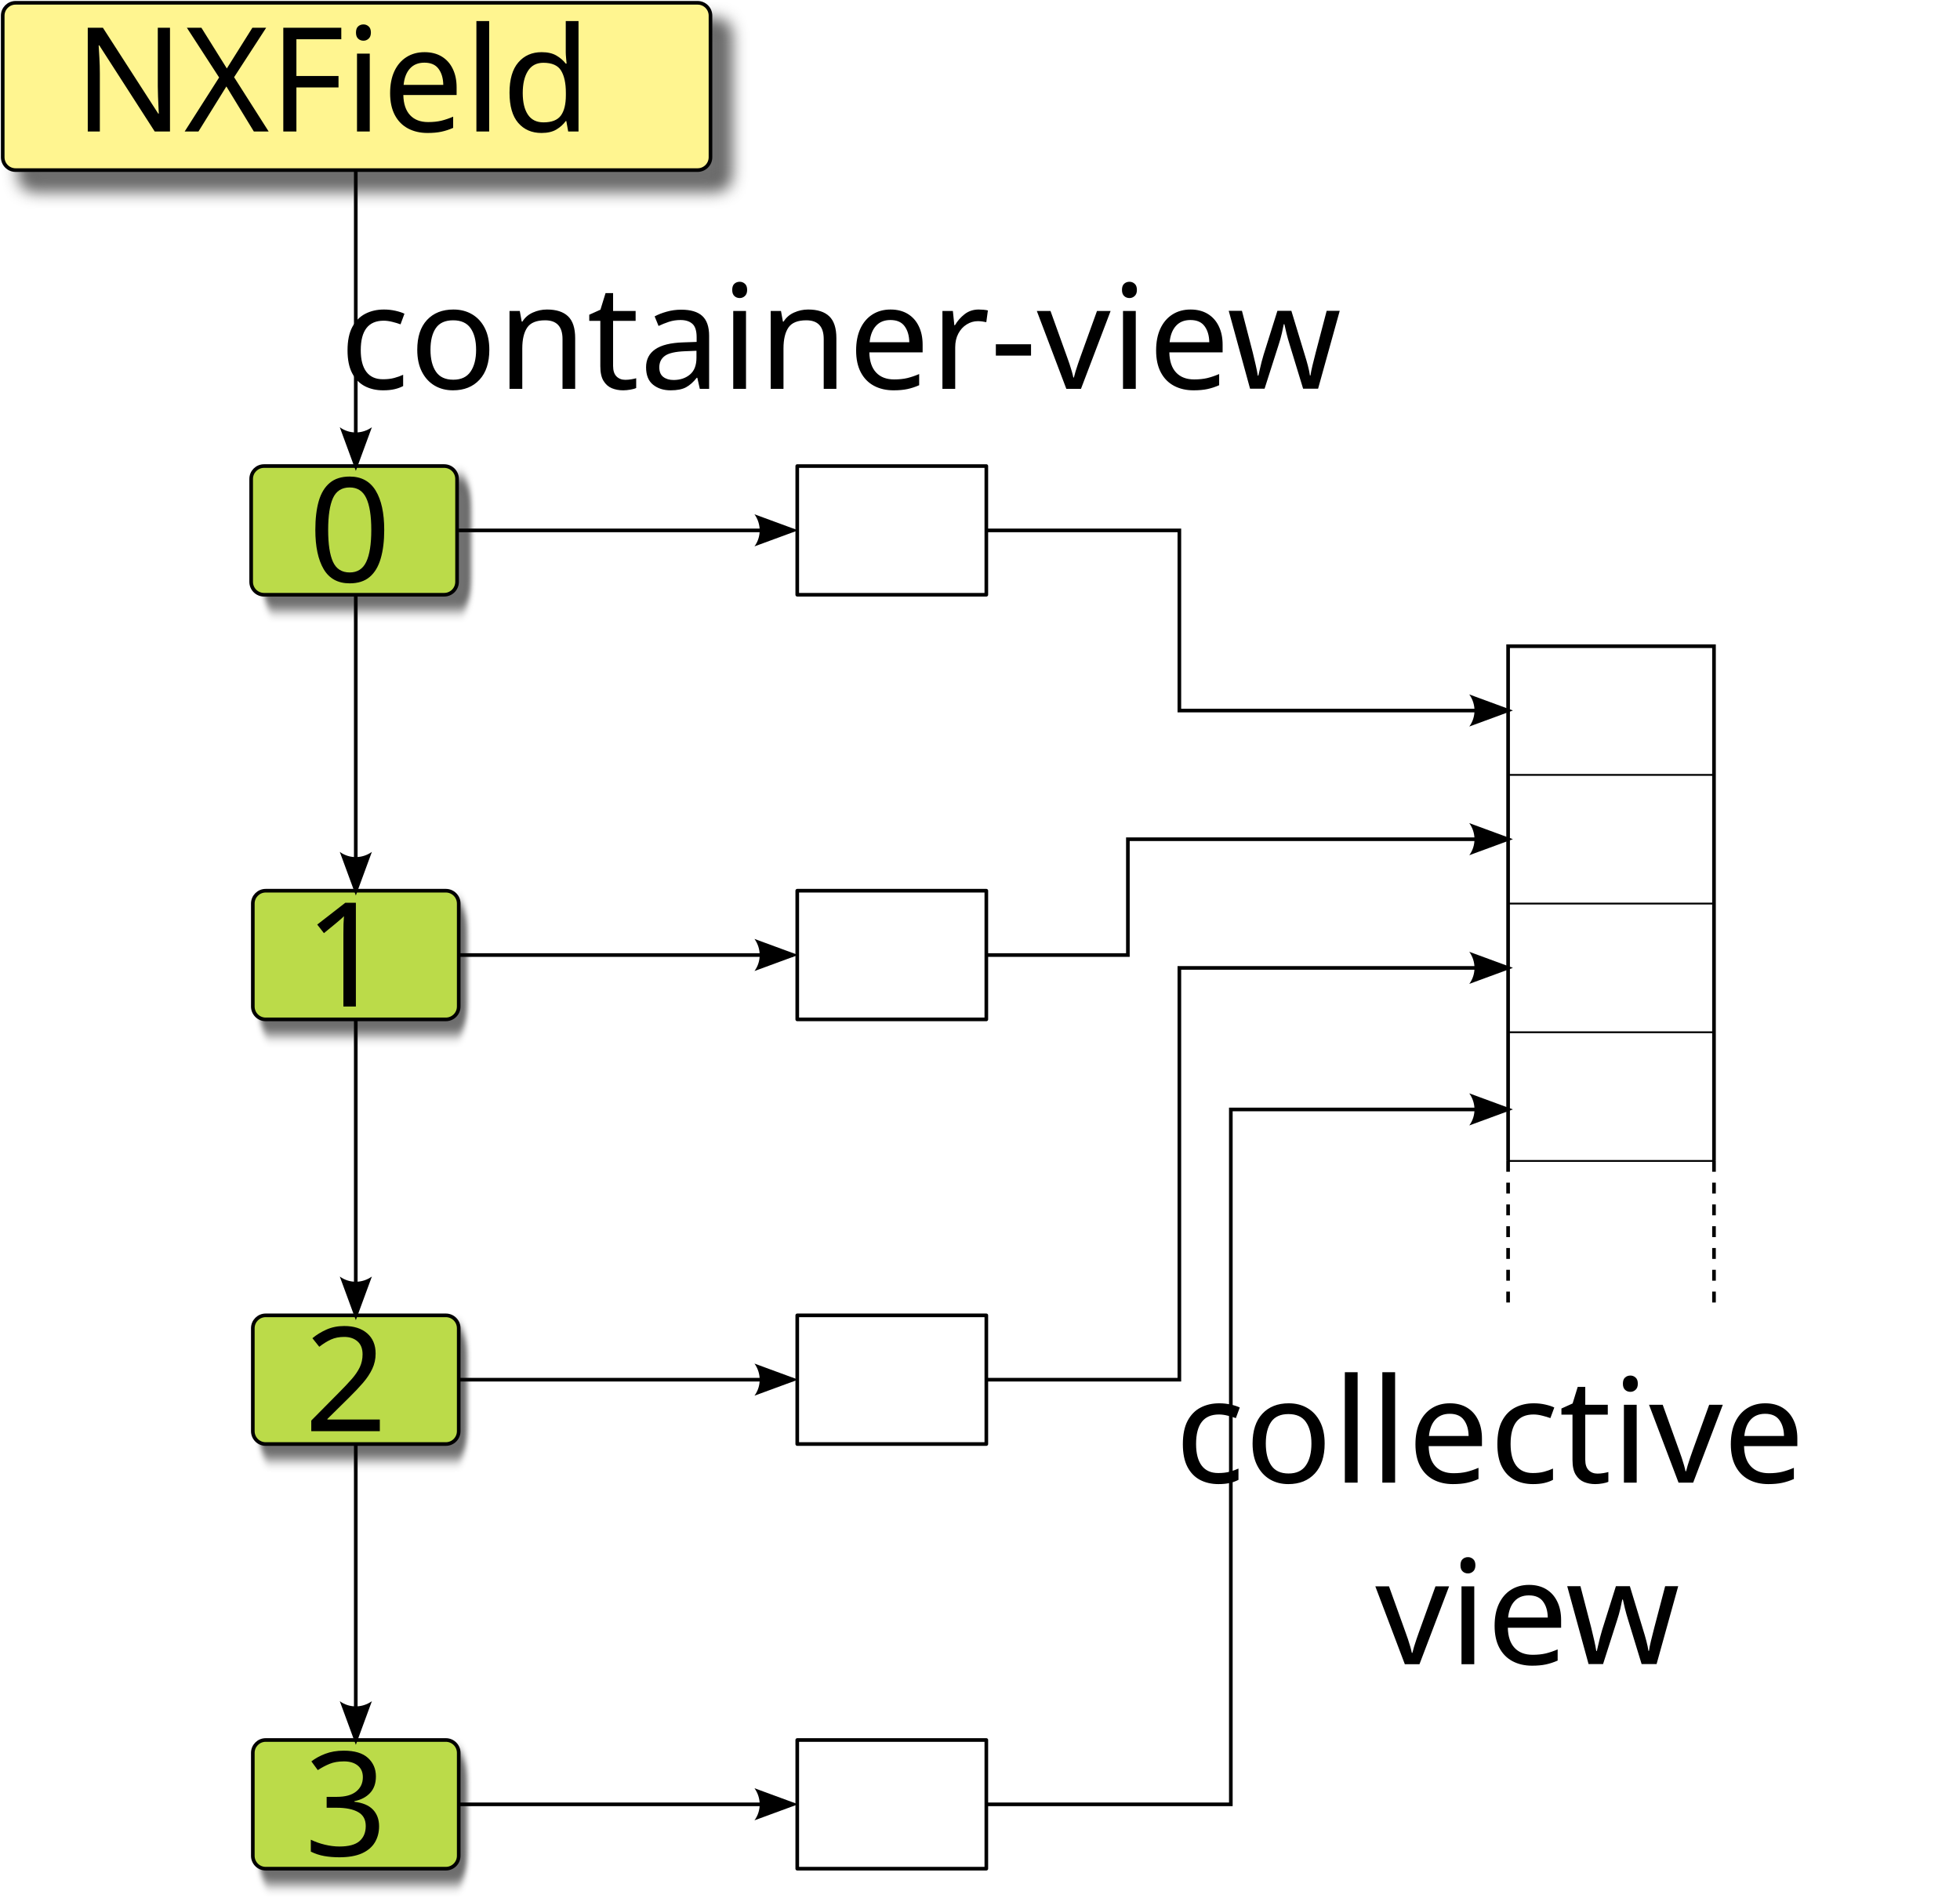
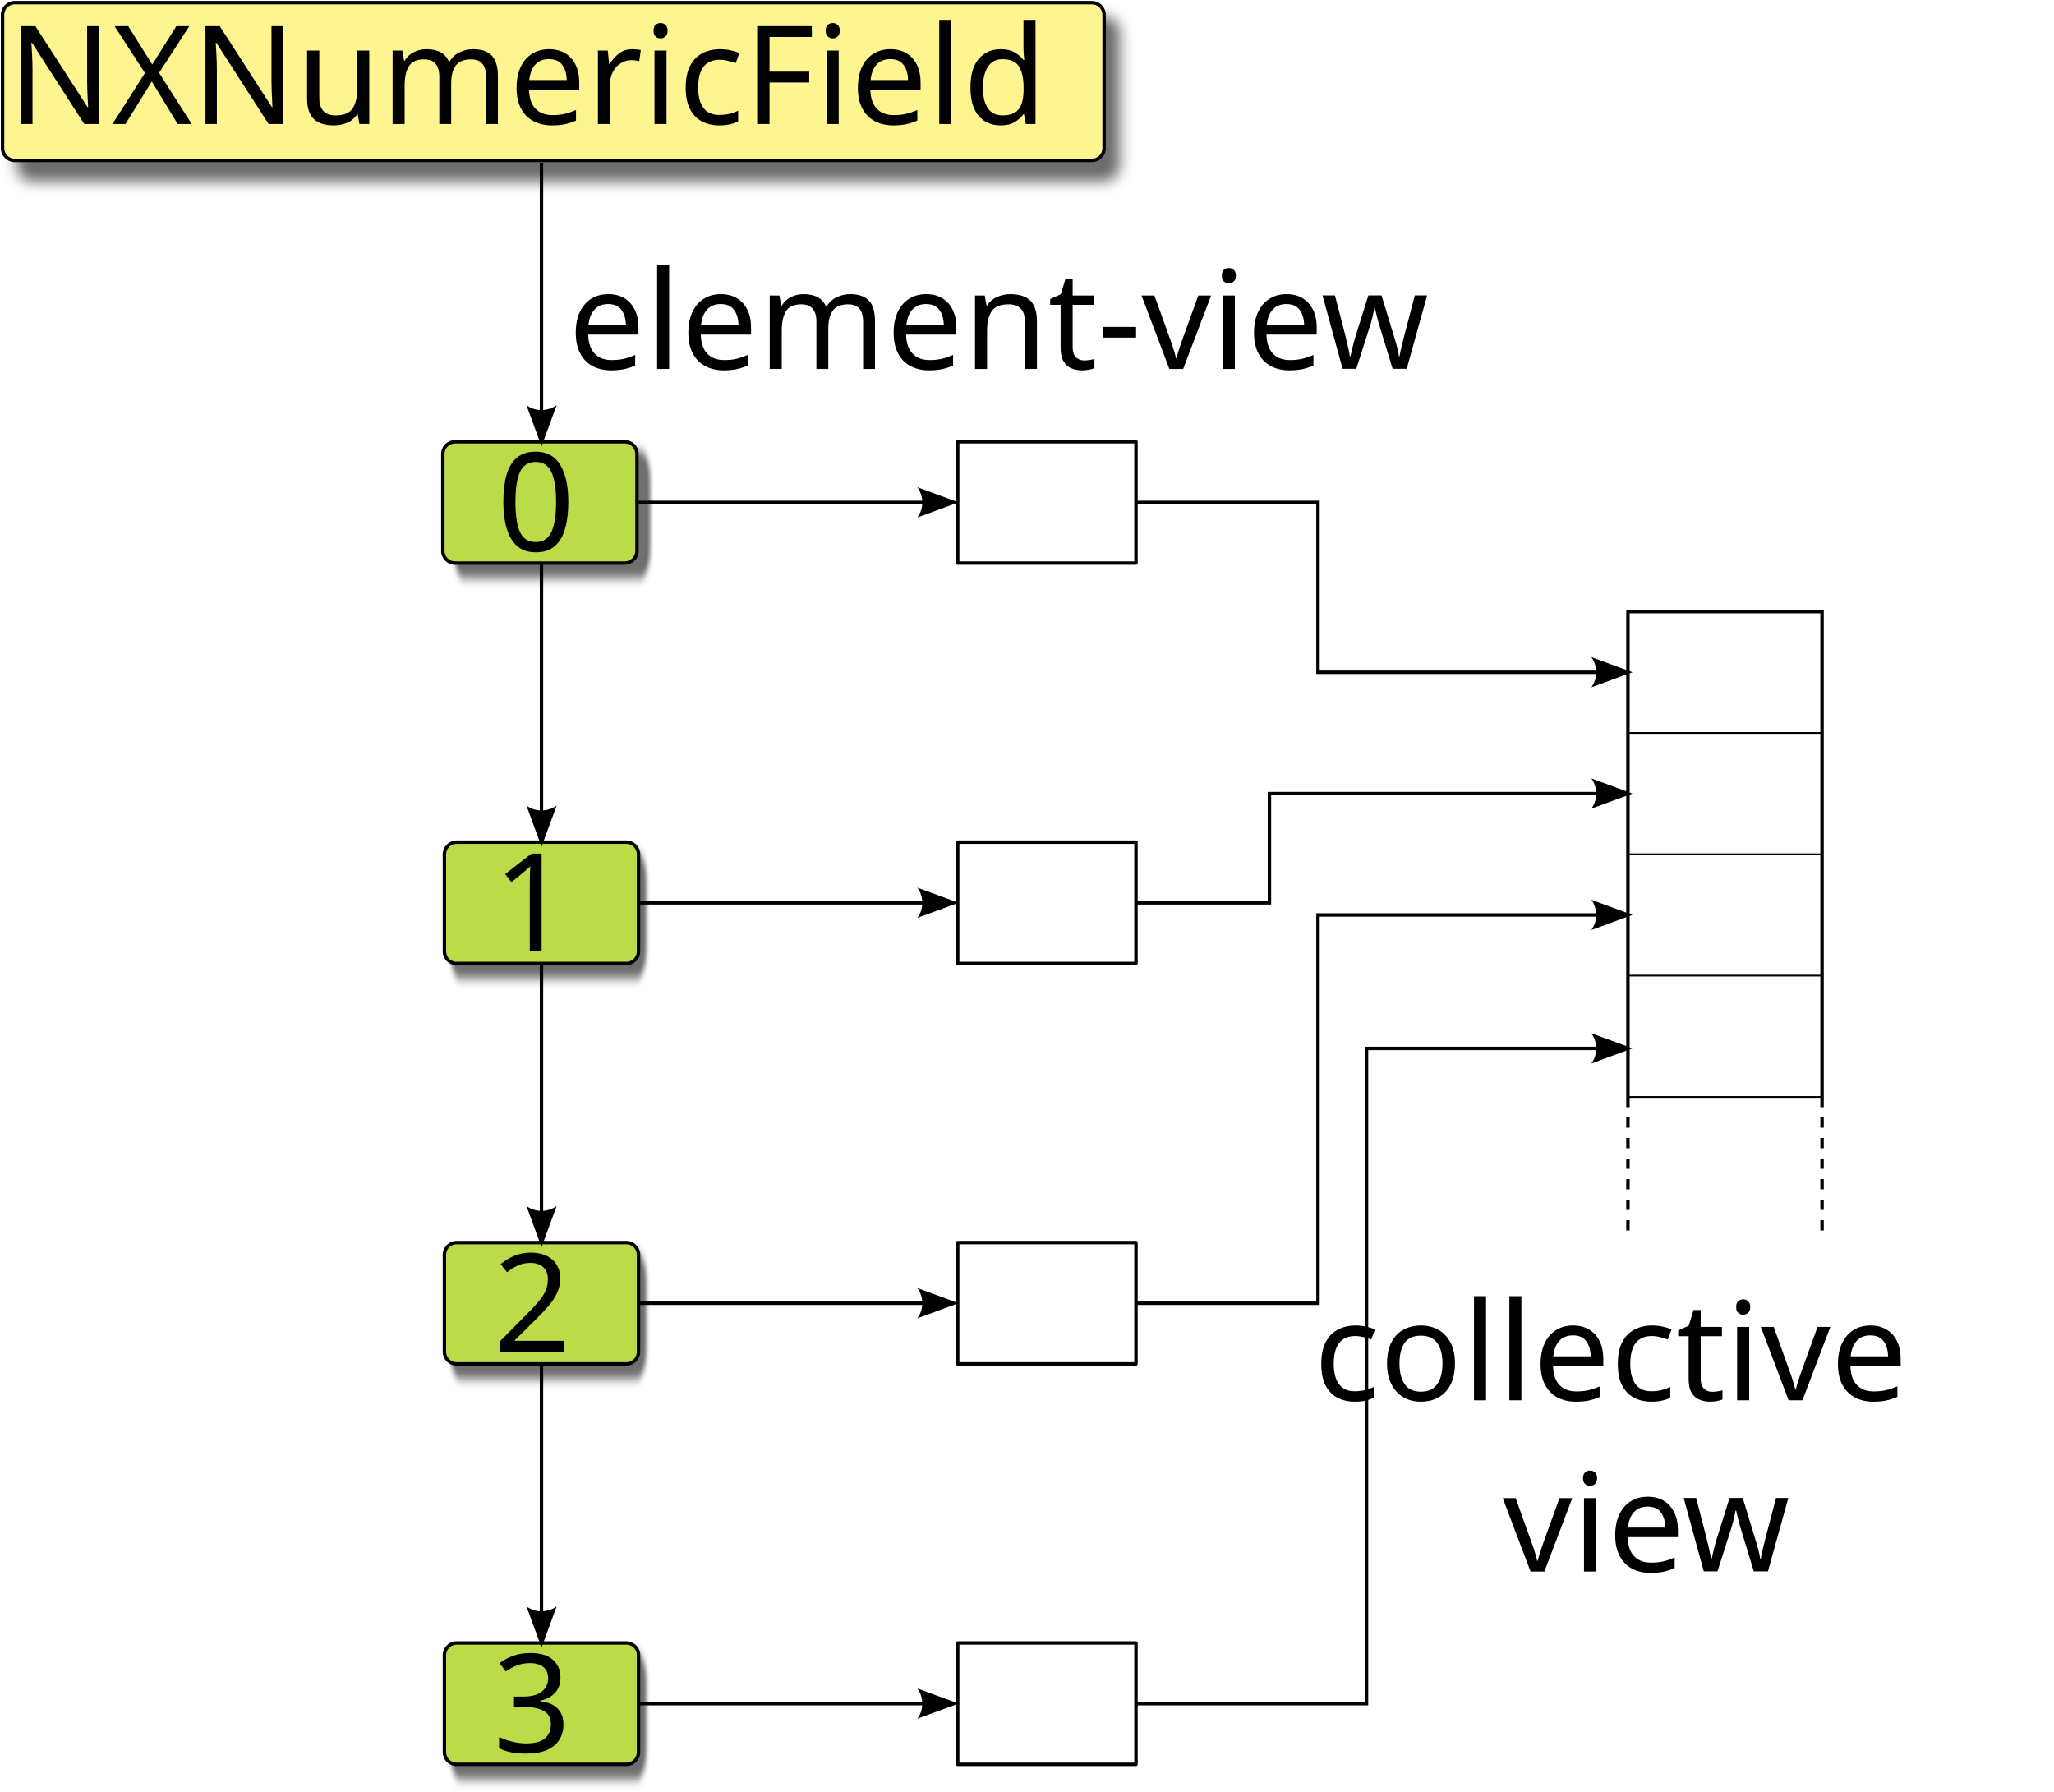
- <svg xmlns="http://www.w3.org/2000/svg" width="539.68" height="522.584" id="svg5539" version="1.1">
+ <svg xmlns="http://www.w3.org/2000/svg" width="599.853" height="523.255" id="svg5539" version="1.1">
  <defs id="defs5541">
    <marker orient="auto" refY="0" refX="0" id="Arrow2Lend" style="overflow:visible">
      <path id="path3947" style="font-size:12px;fill-rule:evenodd;stroke-width:0.625;stroke-linejoin:round" d="M 8.719,4.034 -2.207,0.016 8.719,-4.002 c -1.745,2.372 -1.735,5.617 -6e-7,8.035 z" transform="matrix(-1.1,0,0,-1.1,-1.1,0)" />
    </marker>
    <filter color-interpolation-filters="sRGB" id="filter3837-7" x="-0.027" width="1.055" y="-0.116" height="1.232">
      <feGaussianBlur stdDeviation="2.229" id="feGaussianBlur3839-3" />
    </filter>
    <filter color-interpolation-filters="sRGB" id="filter3837-7-71" x="-0.027" width="1.055" y="-0.116" height="1.232">
      <feGaussianBlur stdDeviation="2.229" id="feGaussianBlur3839-3-6" />
    </filter>
    <marker orient="auto" refY="0" refX="0" id="Arrow2Lend-9" style="overflow:visible">
      <path id="path3947-4" style="font-size:12px;fill-rule:evenodd;stroke-width:0.625;stroke-linejoin:round" d="M 8.719,4.034 -2.207,0.016 8.719,-4.002 c -1.745,2.372 -1.735,5.617 -6e-7,8.035 z" transform="matrix(-1.1,0,0,-1.1,-1.1,0)" />
    </marker>
    <filter color-interpolation-filters="sRGB" id="filter3837-7-71-6" x="-0.027" width="1.055" y="-0.116" height="1.232">
      <feGaussianBlur stdDeviation="2.229" id="feGaussianBlur3839-3-6-9" />
    </filter>
    <marker orient="auto" refY="0" refX="0" id="Arrow2Lend-8" style="overflow:visible">
      <path id="path3947-9" style="font-size:12px;fill-rule:evenodd;stroke-width:0.625;stroke-linejoin:round" d="M 8.719,4.034 -2.207,0.016 8.719,-4.002 c -1.745,2.372 -1.735,5.617 -6e-7,8.035 z" transform="matrix(-1.1,0,0,-1.1,-1.1,0)" />
    </marker>
    <filter color-interpolation-filters="sRGB" id="filter3837-7-71-6-0" x="-0.027" width="1.055" y="-0.116" height="1.232">
      <feGaussianBlur stdDeviation="2.229" id="feGaussianBlur3839-3-6-9-4" />
    </filter>
    <filter color-interpolation-filters="sRGB" id="filter3837-7-71-6-8" x="-0.027" width="1.055" y="-0.116" height="1.232">
      <feGaussianBlur stdDeviation="2.229" id="feGaussianBlur3839-3-6-9-0" />
    </filter>
    <marker orient="auto" refY="0" refX="0" id="Arrow2Lend-1" style="overflow:visible">
      <path id="path3947-2" style="font-size:12px;fill-rule:evenodd;stroke-width:0.625;stroke-linejoin:round" d="M 8.719,4.034 -2.207,0.016 8.719,-4.002 c -1.745,2.372 -1.735,5.617 -6e-7,8.035 z" transform="matrix(-1.1,0,0,-1.1,-1.1,0)" />
    </marker>
    <marker orient="auto" refY="0" refX="0" id="Arrow2Lend-1-0" style="overflow:visible">
      <path id="path3947-2-4" style="font-size:12px;fill-rule:evenodd;stroke-width:0.625;stroke-linejoin:round" d="M 8.719,4.034 -2.207,0.016 8.719,-4.002 c -1.745,2.372 -1.735,5.617 -6e-7,8.035 z" transform="matrix(-1.1,0,0,-1.1,-1.1,0)" />
    </marker>
    <marker orient="auto" refY="0" refX="0" id="Arrow2Lend-1-5" style="overflow:visible">
      <path id="path3947-2-9" style="font-size:12px;fill-rule:evenodd;stroke-width:0.625;stroke-linejoin:round" d="M 8.719,4.034 -2.207,0.016 8.719,-4.002 c -1.745,2.372 -1.735,5.617 -6e-7,8.035 z" transform="matrix(-1.1,0,0,-1.1,-1.1,0)" />
    </marker>
    <marker orient="auto" refY="0" refX="0" id="Arrow2Lend-1-55" style="overflow:visible">
      <path id="path3947-2-7" style="font-size:12px;fill-rule:evenodd;stroke-width:0.625;stroke-linejoin:round" d="M 8.719,4.034 -2.207,0.016 8.719,-4.002 c -1.745,2.372 -1.735,5.617 -6e-7,8.035 z" transform="matrix(-1.1,0,0,-1.1,-1.1,0)" />
    </marker>
+     <filter color-interpolation-filters="sRGB" id="filter3837-7-3" x="-0.027" width="1.055" y="-0.116" height="1.232">
+       <feGaussianBlur stdDeviation="2.229" id="feGaussianBlur3839-3-0" />
+     </filter>
  </defs>
-   <g id="layer1" transform="translate(-15.42537,-16.94384)">
+   <g id="layer1" transform="translate(44.74786,-16.27254)">
    <g id="g6155-1-4" transform="translate(12.62991,248.0315)">
      <rect transform="matrix(0.2909091,0,0,0.7692309,53.79384,25.62083)" style="fill:#707070;fill-opacity:1;stroke:#000000;stroke-opacity:1;filter:url(#filter3837-7-71-6-0)" id="rect2991-3-74-5-5-2" width="194.882" height="46.063" x="70.866" y="141.732" ry="9.213" />
      <rect ry="3.543" y="131.102" x="72.409" height="35.433" width="56.693" id="rect6105-6-8" style="fill:#bbdb49;fill-opacity:1;stroke:#000000;stroke-width:1;stroke-linejoin:round;stroke-miterlimit:4;stroke-opacity:1;stroke-dasharray:none;stroke-dashoffset:0" />
      <text id="text6101-9-9" y="162.992" x="86.583" style="font-size:40px;font-style:normal;font-weight:normal;line-height:125%;letter-spacing:0px;word-spacing:0px;fill:#000000;fill-opacity:1;stroke:none;font-family:Sans" xml:space="preserve">
        <tspan y="162.992" x="86.583" id="tspan6103-1-7">2</tspan>
      </text>
    </g>
-     <g transform="translate(-192.8819,-42.51969)" id="g3841-53">
-       <rect ry="3.543" y="65.323" x="214.142" height="46.063" width="194.882" id="rect2991-3-74" style="fill:#707070;fill-opacity:1;stroke:#000000;stroke-opacity:1;filter:url(#filter3837-7)" />
-       <rect ry="3.543" y="60.236" x="209.055" height="46.063" width="194.882" id="rect2991-8" style="fill:#fff590;fill-opacity:1;stroke:#000000;stroke-opacity:1" />
-       <text id="text2987-00" y="95.669" x="228.598" style="font-size:40px;font-style:normal;font-weight:normal;line-height:125%;letter-spacing:0px;word-spacing:0px;fill:#000000;fill-opacity:1;stroke:none;font-family:Sans" xml:space="preserve">
-         <tspan y="95.669" x="228.598" id="tspan2989-1">NXField</tspan>
-       </text>
-     </g>
    <g id="g6155" transform="translate(13.71654,14.17323)">
      <rect transform="matrix(0.2909091,0,0,0.7692309,53.79384,25.62083)" style="fill:#707070;fill-opacity:1;stroke:#000000;stroke-opacity:1;filter:url(#filter3837-7-71)" id="rect2991-3-74-5" width="194.882" height="46.063" x="70.866" y="141.732" ry="9.213" />
      <rect ry="3.543" y="131.102" x="70.866" height="35.433" width="56.693" id="rect6105" style="fill:#bbdb49;fill-opacity:1;stroke:#000000;stroke-width:1;stroke-linejoin:round;stroke-miterlimit:4;stroke-opacity:1;stroke-dasharray:none;stroke-dashoffset:0" />
      <text id="text6101" y="162.992" x="86.583" style="font-size:40px;font-style:normal;font-weight:normal;line-height:125%;letter-spacing:0px;word-spacing:0px;fill:#000000;fill-opacity:1;stroke:none;font-family:Sans" xml:space="preserve">
        <tspan y="162.992" x="86.583" id="tspan6103">0</tspan>
+       </text>
+     </g>
+     <g transform="translate(-253.0551,-43.19098)" id="g3841-53">
+       <rect ry="3.543" y="65.323" x="214.142" height="46.063" width="320.15" id="rect2991-3-74" style="fill:#707070;fill-opacity:1;stroke:#000000;stroke-opacity:1;filter:url(#filter3837-7-3)" />
+       <rect ry="3.543" y="60.236" x="209.055" height="46.063" width="321.693" id="rect2991-8" style="fill:#fff590;fill-opacity:1;stroke:#000000;stroke-opacity:1" />
+       <text id="text2987-00" y="95.669" x="210.598" style="font-size:40px;font-style:normal;font-weight:normal;line-height:125%;letter-spacing:0px;word-spacing:0px;fill:#000000;fill-opacity:1;stroke:none;font-family:Sans" xml:space="preserve">
+         <tspan y="95.669" x="210.598" id="tspan2989-1">NXNumericField</tspan>
      </text>
    </g>
    <path style="fill:none;stroke:#000000;stroke-width:1px;stroke-linecap:butt;stroke-linejoin:miter;stroke-opacity:1;marker-end:url(#Arrow2Lend)" d="m 113.386,63.78 0,81.496" id="path6161" />
    <g id="g6155-1" transform="translate(12.62992,131.1024)">
      <rect transform="matrix(0.2909091,0,0,0.7692309,53.79384,25.62083)" style="fill:#707070;fill-opacity:1;stroke:#000000;stroke-opacity:1;filter:url(#filter3837-7-71-6)" id="rect2991-3-74-5-5" width="194.882" height="46.063" x="70.866" y="141.732" ry="9.213" />
      <rect ry="3.543" y="131.102" x="72.409" height="35.433" width="56.693" id="rect6105-6" style="fill:#bbdb49;fill-opacity:1;stroke:#000000;stroke-width:1;stroke-linejoin:round;stroke-miterlimit:4;stroke-opacity:1;stroke-dasharray:none;stroke-dashoffset:0" />
      <text id="text6101-9" y="162.992" x="86.583" style="font-size:40px;font-style:normal;font-weight:normal;line-height:125%;letter-spacing:0px;word-spacing:0px;fill:#000000;fill-opacity:1;stroke:none;font-family:Sans" xml:space="preserve">
        <tspan y="162.992" x="86.583" id="tspan6103-1">1</tspan>
      </text>
    </g>
    <path style="fill:none;stroke:#000000;stroke-width:1px;stroke-linecap:butt;stroke-linejoin:miter;stroke-opacity:1;marker-end:url(#Arrow2Lend)" d="m 113.386,180.709 0,81.496" id="path6161-8" />
    <path style="fill:none;stroke:#000000;stroke-width:1px;stroke-linecap:butt;stroke-linejoin:miter;stroke-opacity:1;marker-end:url(#Arrow2Lend)" d="m 113.386,297.638 0,81.496" id="path6161-8-5" />
    <g id="g6155-1-0" transform="translate(12.62992,364.9606)">
      <rect transform="matrix(0.2909091,0,0,0.7692309,53.79384,25.62083)" style="fill:#707070;fill-opacity:1;stroke:#000000;stroke-opacity:1;filter:url(#filter3837-7-71-6-8)" id="rect2991-3-74-5-5-7" width="194.882" height="46.063" x="70.866" y="141.732" ry="9.213" />
      <rect ry="3.543" y="131.102" x="72.409" height="35.433" width="56.693" id="rect6105-6-0" style="fill:#bbdb49;fill-opacity:1;stroke:#000000;stroke-width:1;stroke-linejoin:round;stroke-miterlimit:4;stroke-opacity:1;stroke-dasharray:none;stroke-dashoffset:0" />
      <text id="text6101-9-1" y="162.992" x="86.583" style="font-size:40px;font-style:normal;font-weight:normal;line-height:125%;letter-spacing:0px;word-spacing:0px;fill:#000000;fill-opacity:1;stroke:none;font-family:Sans" xml:space="preserve">
        <tspan y="162.992" x="86.583" id="tspan6103-1-3">3</tspan>
      </text>
    </g>
    <path style="fill:none;stroke:#000000;stroke-width:1px;stroke-linecap:butt;stroke-linejoin:miter;stroke-opacity:1;marker-end:url(#Arrow2Lend)" d="m 113.386,414.567 0,81.496" id="path6161-8-5-8" />
    <path style="fill:none;stroke:#000000;stroke-width:1px;stroke-linecap:butt;stroke-linejoin:miter;stroke-opacity:1;marker-end:url(#Arrow2Lend-1)" d="m 141.732,162.992 92.126,0" id="path6593" />
    <path style="fill:none;stroke:#000000;stroke-width:1px;stroke-linecap:butt;stroke-linejoin:miter;stroke-opacity:1;marker-end:url(#Arrow2Lend-1)" d="m 141.732,279.921 92.126,0" id="path6593-1" />
    <path style="fill:none;stroke:#000000;stroke-width:1px;stroke-linecap:butt;stroke-linejoin:miter;stroke-opacity:1;marker-end:url(#Arrow2Lend-1)" d="m 141.732,396.85 92.126,0" id="path6593-6" />
    <path style="fill:none;stroke:#000000;stroke-width:1px;stroke-linecap:butt;stroke-linejoin:miter;stroke-opacity:1;marker-end:url(#Arrow2Lend-1)" d="m 141.732,513.78 92.126,0" id="path6593-7" />
    <text xml:space="preserve" style="font-size:40px;font-style:normal;font-variant:normal;font-weight:normal;font-stretch:normal;text-align:center;line-height:125%;letter-spacing:0px;word-spacing:0px;writing-mode:lr-tb;text-anchor:middle;fill:#000000;fill-opacity:1;stroke:none;font-family:Sans;-inkscape-font-specification:Sans" x="272.835" y="124.016" id="text7700">
-       <tspan x="272.835" y="124.016" id="tspan7704">container-view</tspan>
+       <tspan x="272.835" y="124.016" id="tspan7704">element-view</tspan>
    </text>
    <text xml:space="preserve" style="font-size:40px;font-style:normal;font-weight:normal;line-height:125%;letter-spacing:0px;word-spacing:0px;fill:#000000;fill-opacity:1;stroke:none;font-family:Sans" x="462.039" y="425.197" id="text7706">
      <tspan id="tspan7708" x="462.039" y="425.197" style="text-align:center;text-anchor:middle">collective</tspan>
      <tspan x="462.039" y="475.197" id="tspan3952" style="text-align:center;text-anchor:middle">view</tspan>
    </text>
    <rect style="fill:none;stroke:#000000;stroke-width:1;stroke-linejoin:round;stroke-miterlimit:4;stroke-opacity:1;stroke-dasharray:none;stroke-dashoffset:0" id="rect3080" width="52.063" height="35.433" x="234.945" y="145.276" ry="0" />
    <rect style="fill:none;stroke:#000000;stroke-width:1;stroke-linejoin:round;stroke-miterlimit:4;stroke-opacity:1;stroke-dasharray:none;stroke-dashoffset:0" id="rect3080-9" width="52.063" height="35.433" x="234.945" y="262.205" ry="0" />
    <rect style="fill:none;stroke:#000000;stroke-width:1;stroke-linejoin:round;stroke-miterlimit:4;stroke-opacity:1;stroke-dasharray:none;stroke-dashoffset:0" id="rect3080-6" width="52.063" height="35.433" x="234.945" y="379.134" ry="0" />
    <rect style="fill:none;stroke:#000000;stroke-width:1;stroke-linejoin:round;stroke-miterlimit:4;stroke-opacity:1;stroke-dasharray:none;stroke-dashoffset:0" id="rect3080-2" width="52.063" height="35.433" x="234.945" y="496.063" ry="0" />
    <g id="g3066" transform="translate(48,0)">
      <path id="path3926" d="m 382.677,194.882 0,141.732 m 56.693,-141.732 0,141.732 m -56.693,-141.732 56.693,0 m -56.693,35.433 56.693,0 m -56.693,35.433 56.693,0 m -56.693,35.433 56.693,0 m -56.693,35.433 56.693,0" style="fill:none;stroke:#000000;stroke-width:0.5;stroke-linecap:butt;stroke-linejoin:miter;stroke-miterlimit:4;stroke-opacity:1;stroke-dasharray:none" />
      <path id="path3930" d="m 382.677,336.614 0,-141.732 56.693,0 0,141.732" style="fill:none;stroke:#000000;stroke-width:1px;stroke-linecap:butt;stroke-linejoin:miter;stroke-opacity:1" />
      <path id="path3932" d="m 382.677,375.591 0,-38.976" style="fill:none;stroke:#000000;stroke-width:1;stroke-linecap:butt;stroke-linejoin:miter;stroke-miterlimit:4;stroke-opacity:1;stroke-dasharray:3, 3;stroke-dashoffset:0" />
      <path id="path3932-3" d="m 439.37,375.591 0,-38.976" style="fill:none;stroke:#000000;stroke-width:1;stroke-linecap:butt;stroke-linejoin:miter;stroke-miterlimit:4;stroke-opacity:1;stroke-dasharray:3, 3;stroke-dashoffset:0" />
    </g>
    <path style="fill:none;stroke:#000000;stroke-width:1px;stroke-linecap:butt;stroke-linejoin:miter;stroke-opacity:1;marker-end:url(#Arrow2Lend-1-55)" d="m 287.008,162.992 53.15,0 0,49.606 90.52,0" id="path3954" />
    <path style="fill:none;stroke:#000000;stroke-width:1px;stroke-linecap:butt;stroke-linejoin:miter;stroke-opacity:1;marker-end:url(#Arrow2Lend-1-55)" d="m 287.008,279.921 38.976,0 0,-31.89 104.693,0" id="path4604" />
    <path style="fill:none;stroke:#000000;stroke-width:1px;stroke-linecap:butt;stroke-linejoin:miter;stroke-opacity:1;marker-end:url(#Arrow2Lend-1-55)" d="m 287.008,396.85 53.15,0 0,-113.386 90.52,0" id="path4800" />
    <path style="fill:none;stroke:#000000;stroke-width:1px;stroke-linecap:butt;stroke-linejoin:miter;stroke-opacity:1;marker-end:url(#Arrow2Lend-1-55)" d="m 287.008,513.78 67.323,0 0,-191.339 76.346,0" id="path4996" />
  </g>
</svg>
